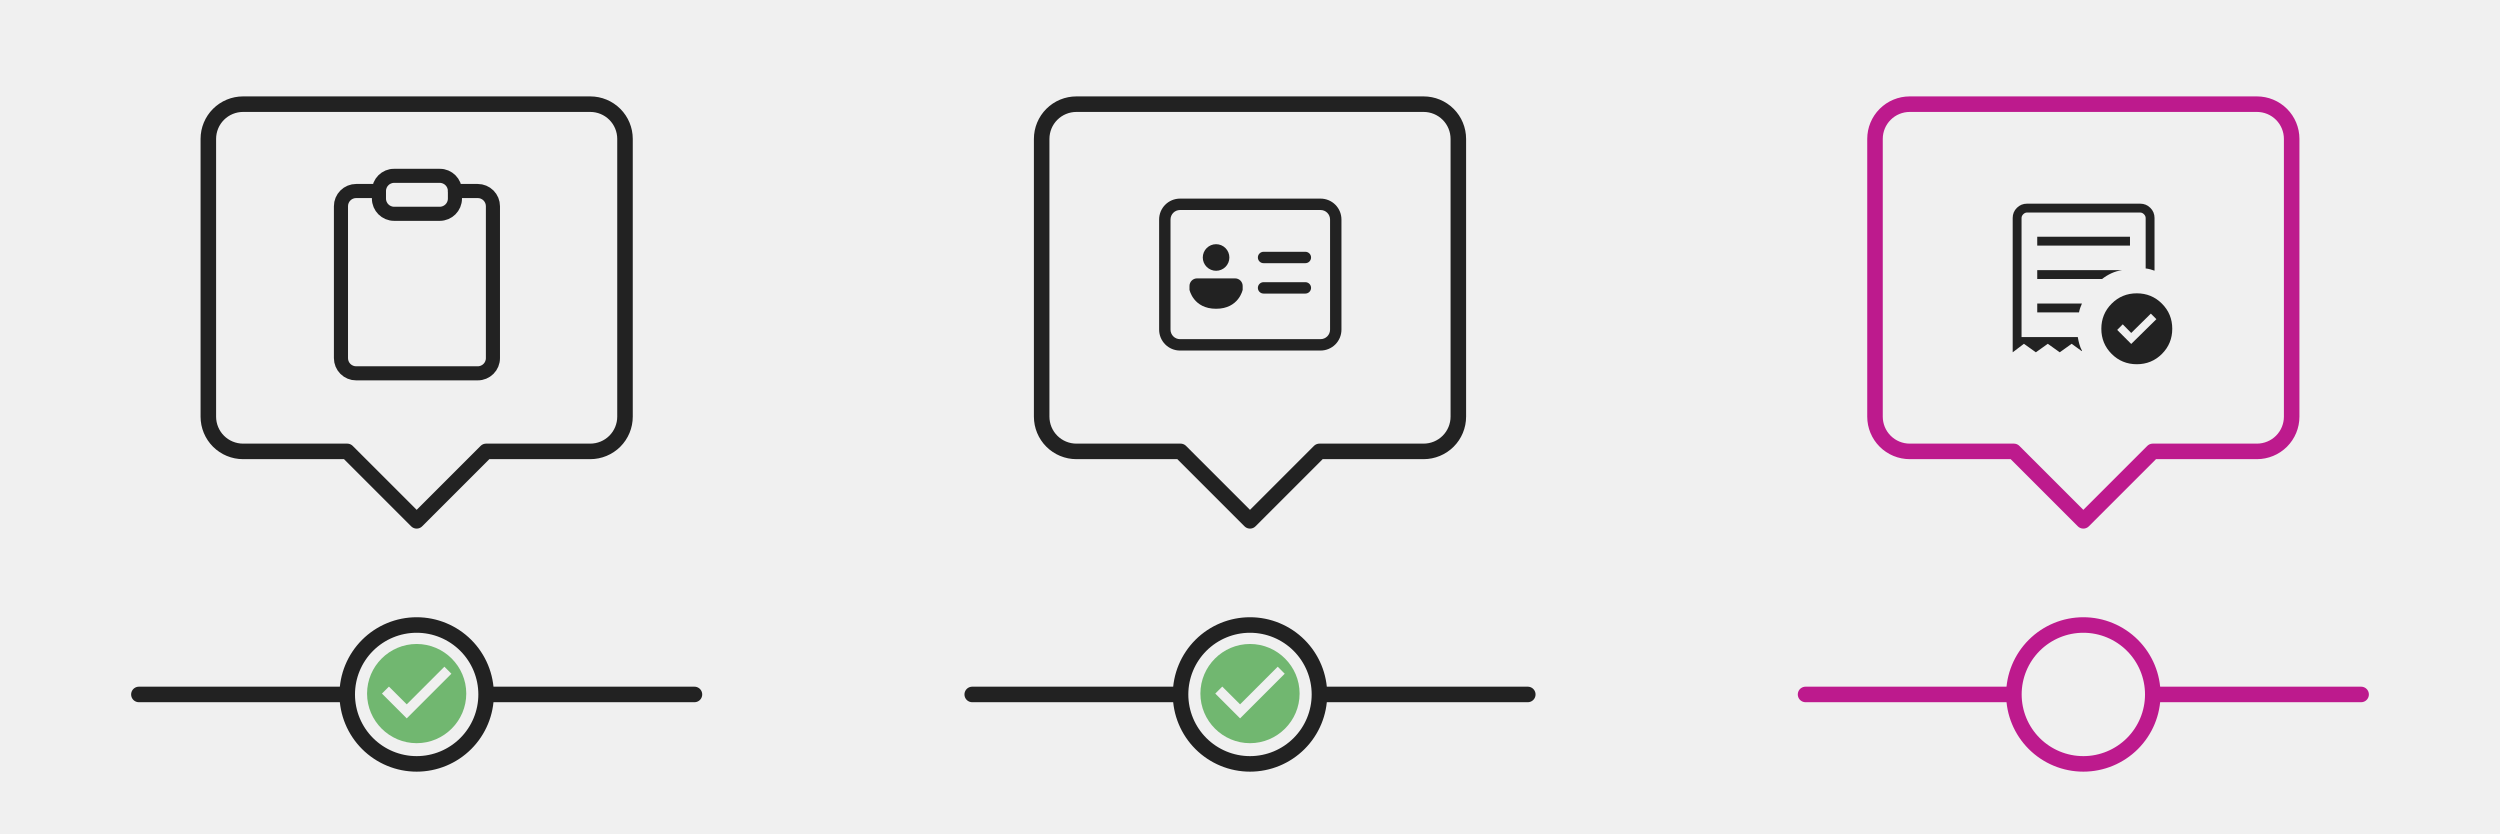
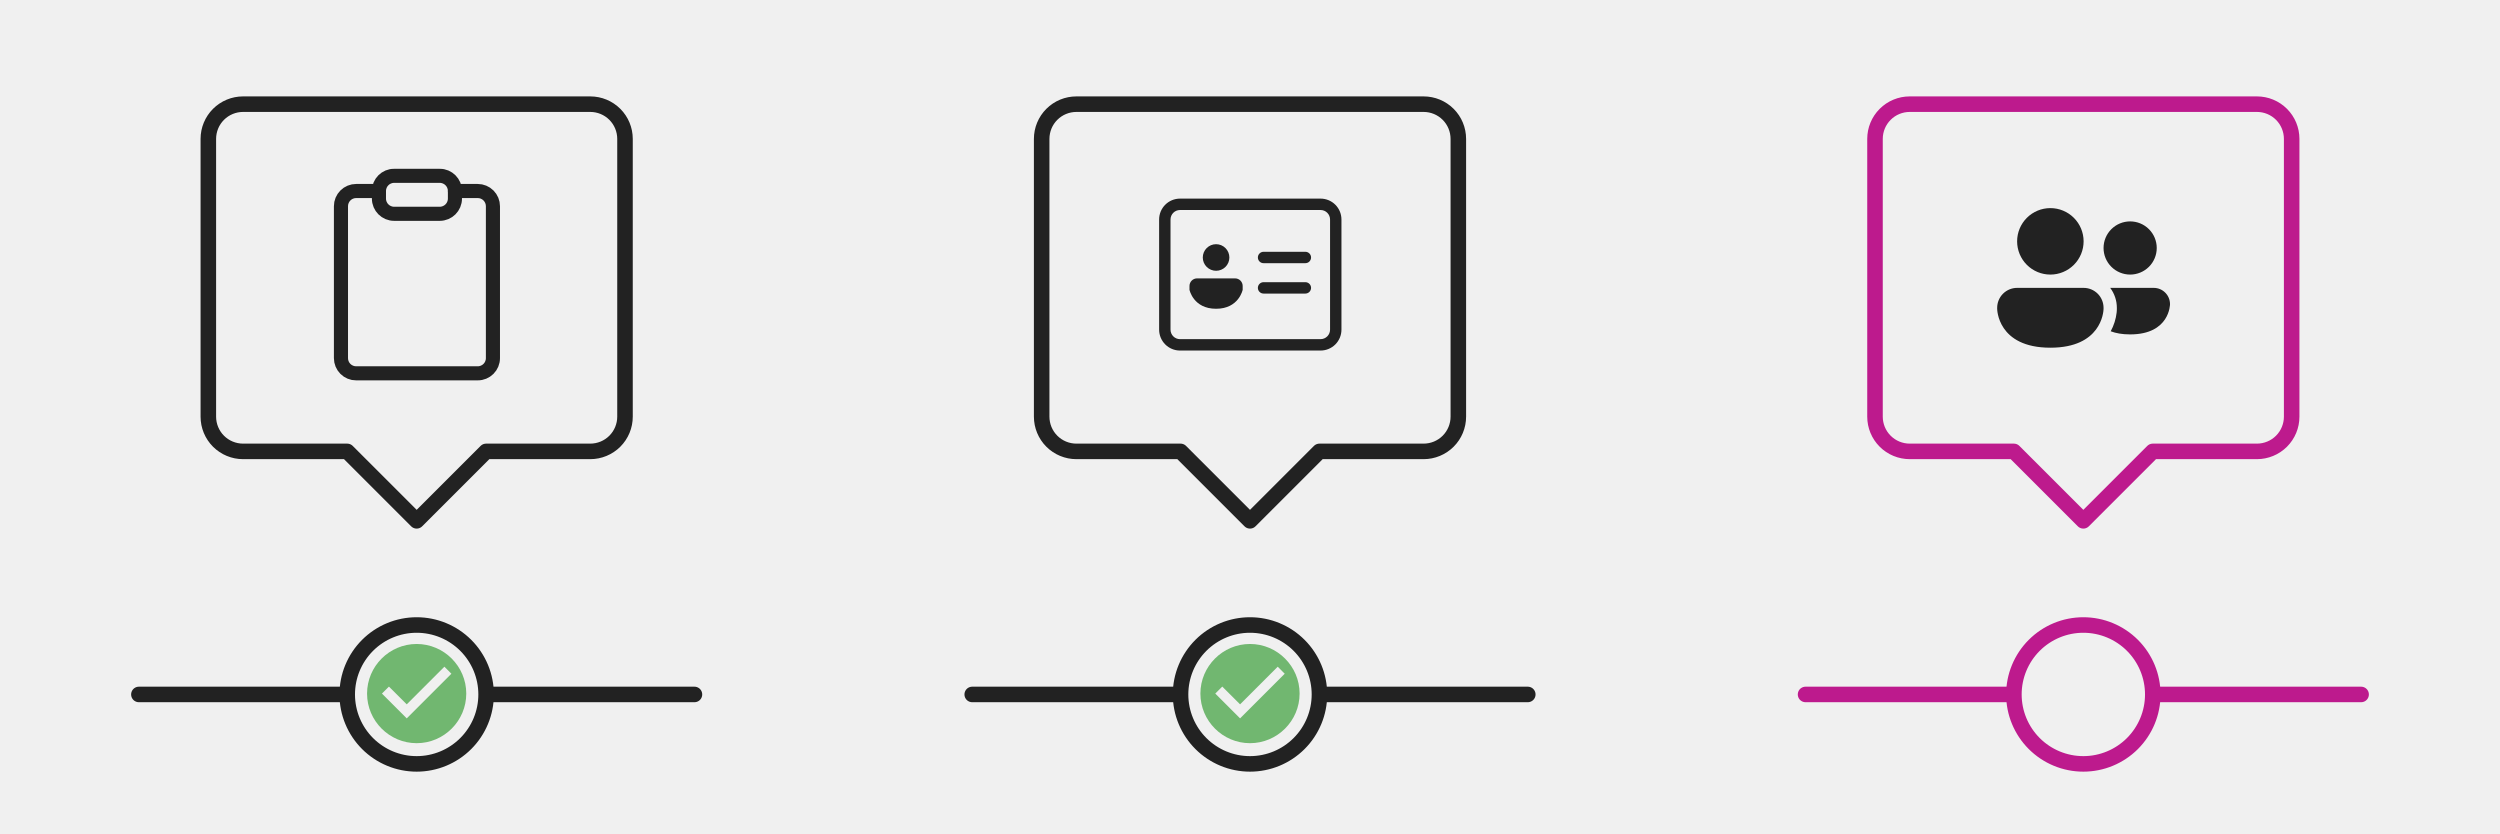
<svg xmlns="http://www.w3.org/2000/svg" width="966" height="322" viewBox="0 0 966 322" fill="none">
  <path d="M134.167 268.333C134.167 275.45 136.994 282.275 142.026 287.307C147.059 292.34 153.884 295.167 161 295.167C168.117 295.167 174.942 292.34 179.974 287.307C185.007 282.275 187.834 275.45 187.834 268.333M134.167 268.333C134.167 261.217 136.994 254.392 142.026 249.359C147.059 244.327 153.884 241.5 161 241.5C168.117 241.5 174.942 244.327 179.974 249.359C185.007 254.392 187.834 261.217 187.834 268.333M134.167 268.333H53.667M187.834 268.333H268.334M161 201.25L134.167 174.417H93.917C90.359 174.417 86.946 173.003 84.43 170.487C81.914 167.971 80.5 164.558 80.5 161V53.667C80.5 50.108 81.914 46.696 84.43 44.18C86.946 41.663 90.359 40.25 93.917 40.25H228.084C231.642 40.25 235.055 41.663 237.571 44.18C240.087 46.696 241.5 50.108 241.5 53.667V161C241.5 164.558 240.087 167.971 237.571 170.487C235.055 173.003 231.642 174.417 228.084 174.417H187.834L161 201.25Z" stroke="#222222" stroke-width="6.002" stroke-linecap="round" stroke-linejoin="round" />
  <mask id="mask0_3621_6165" style="mask-type:luminance" maskUnits="userSpaceOnUse" x="120" y="65" width="83" height="83">
    <path d="M202.211 65H120V147.195H202.211V65Z" fill="white" />
  </mask>
  <g mask="url(#mask0_3621_6165)">
    <path d="M175.787 73.807H184.595C186.153 73.807 187.646 74.425 188.748 75.526C189.849 76.627 190.468 78.121 190.468 79.678V138.388C190.468 139.946 189.849 141.439 188.748 142.54C187.646 143.641 186.153 144.259 184.595 144.259H137.618C136.06 144.259 134.567 143.641 133.465 142.54C132.364 141.439 131.746 139.946 131.746 138.388V79.678C131.746 78.121 132.364 76.627 133.465 75.526C134.567 74.425 136.06 73.807 137.618 73.807H146.426" stroke="#222222" stroke-width="5.45" stroke-linecap="round" stroke-linejoin="round" />
    <path d="M169.914 67.935H152.297C149.054 67.935 146.425 70.563 146.425 73.806V76.741C146.425 79.984 149.054 82.612 152.297 82.612H169.914C173.157 82.612 175.786 79.984 175.786 76.741V73.806C175.786 70.563 173.157 67.935 169.914 67.935Z" stroke="#222222" stroke-width="5.45" stroke-linecap="round" stroke-linejoin="round" />
  </g>
  <path d="M161 248.833C150.458 248.833 141.833 257.458 141.833 268C141.833 278.542 150.458 287.167 161 287.167C171.542 287.167 180.167 278.542 180.167 268C180.167 257.458 171.542 248.833 161 248.833ZM157.167 277.583L147.583 268L150.286 265.298L157.167 272.159L171.714 257.612L174.417 260.333L157.167 277.583Z" fill="#71B770" />
  <path d="M456.167 268.333C456.167 275.45 458.994 282.275 464.026 287.307C469.059 292.34 475.884 295.167 483 295.167C490.117 295.167 496.942 292.34 501.974 287.307C507.007 282.275 509.834 275.45 509.834 268.333M456.167 268.333C456.167 261.217 458.994 254.392 464.026 249.359C469.059 244.327 475.884 241.5 483 241.5C490.117 241.5 496.942 244.327 501.974 249.359C507.007 254.392 509.834 261.217 509.834 268.333M456.167 268.333H375.667M509.834 268.333H590.334M483 201.25L456.167 174.417H415.917C412.359 174.417 408.946 173.003 406.43 170.487C403.914 167.971 402.5 164.558 402.5 161V53.667C402.5 50.108 403.914 46.696 406.43 44.18C408.946 41.663 412.359 40.25 415.917 40.25H550.084C553.642 40.25 557.055 41.663 559.571 44.18C562.087 46.696 563.5 50.108 563.5 53.667V161C563.5 164.558 562.087 167.971 559.571 170.487C557.055 173.003 553.642 174.417 550.084 174.417H509.834L483 201.25Z" stroke="#222222" stroke-width="6.002" stroke-linecap="round" stroke-linejoin="round" />
  <path d="M486.041 99.492C486.041 98.909 486.273 98.349 486.686 97.936C487.099 97.523 487.659 97.291 488.243 97.291H504.392C504.976 97.291 505.536 97.523 505.949 97.936C506.362 98.349 506.594 98.909 506.594 99.492C506.594 100.076 506.362 100.636 505.949 101.049C505.536 101.462 504.976 101.694 504.392 101.694H488.243C487.659 101.694 487.099 101.462 486.686 101.049C486.273 100.636 486.041 100.076 486.041 99.492ZM488.243 109.033C487.659 109.033 487.099 109.265 486.686 109.678C486.273 110.091 486.041 110.651 486.041 111.235C486.041 111.818 486.273 112.378 486.686 112.791C487.099 113.204 487.659 113.436 488.243 113.436H504.392C504.976 113.436 505.536 113.204 505.949 112.791C506.362 112.378 506.594 111.818 506.594 111.235C506.594 110.651 506.362 110.091 505.949 109.678C505.536 109.265 504.976 109.033 504.392 109.033H488.243ZM475.031 99.492C475.031 100.855 474.49 102.162 473.526 103.125C472.562 104.088 471.256 104.63 469.893 104.63C468.53 104.63 467.223 104.088 466.26 103.125C465.296 102.162 464.755 100.855 464.755 99.492C464.755 98.13 465.296 96.823 466.26 95.86C467.223 94.897 468.53 94.355 469.893 94.355C471.256 94.355 472.562 94.897 473.526 95.86C474.49 96.823 475.031 98.13 475.031 99.492ZM462.553 107.565H477.233C478.012 107.565 478.759 107.874 479.309 108.425C479.86 108.975 480.169 109.722 480.169 110.501V111.968C480.169 111.968 478.701 119.307 469.893 119.307C461.084 119.307 459.616 111.968 459.616 111.968V110.501C459.616 109.722 459.926 108.975 460.476 108.425C461.027 107.874 461.774 107.565 462.553 107.565ZM447.884 84.815C447.884 82.674 448.734 80.62 450.249 79.106C451.763 77.593 453.817 76.742 455.958 76.742H510.264C512.406 76.742 514.459 77.593 515.974 79.106C517.488 80.62 518.338 82.674 518.338 84.815V127.38C518.338 129.521 517.488 131.574 515.974 133.088C514.459 134.602 512.406 135.453 510.264 135.453H455.961C453.82 135.453 451.766 134.602 450.252 133.088C448.737 131.574 447.887 129.521 447.887 127.38L447.884 84.815ZM455.958 81.145C453.932 81.145 452.288 82.789 452.288 84.815V127.38C452.288 129.405 453.932 131.049 455.958 131.049H510.264C512.29 131.049 513.934 129.405 513.934 127.38V84.815C513.934 82.789 512.29 81.145 510.264 81.145H455.958Z" fill="#222222" />
  <path d="M483 248.833C472.458 248.833 463.833 257.458 463.833 268C463.833 278.542 472.458 287.167 483 287.167C493.542 287.167 502.167 278.542 502.167 268C502.167 257.458 493.542 248.833 483 248.833ZM479.167 277.583L469.583 268L472.286 265.298L479.167 272.159L493.714 257.612L496.417 260.333L479.167 277.583Z" fill="#71B770" />
  <path d="M778.167 268.333C778.167 275.45 780.994 282.275 786.026 287.307C791.059 292.34 797.884 295.167 805 295.167C812.117 295.167 818.942 292.34 823.974 287.307C829.007 282.275 831.834 275.45 831.834 268.333M778.167 268.333C778.167 261.217 780.994 254.392 786.026 249.359C791.059 244.327 797.884 241.5 805 241.5C812.117 241.5 818.942 244.327 823.974 249.359C829.007 254.392 831.834 261.217 831.834 268.333M778.167 268.333H697.667M831.834 268.333H912.334M805 201.25L778.167 174.417H737.917C734.359 174.417 730.946 173.003 728.43 170.487C725.914 167.971 724.5 164.558 724.5 161V53.667C724.5 50.108 725.914 46.696 728.43 44.18C730.946 41.663 734.359 40.25 737.917 40.25H872.084C875.642 40.25 879.055 41.663 881.571 44.18C884.087 46.696 885.5 50.108 885.5 53.667V161C885.5 164.558 884.087 167.971 881.571 170.487C879.055 173.003 875.642 174.417 872.084 174.417H831.834L805 201.25Z" stroke="#BD1A8D" stroke-width="6.002" stroke-linecap="round" stroke-linejoin="round" />
-   <path d="M823.503 132.903L833.232 123.327L831.087 121.18L823.503 128.656L820.229 125.317L818.081 127.482L823.503 132.903ZM787.19 94.898H823.027V91.474H787.187L787.19 94.898ZM825.658 140.739C821.842 140.739 818.604 139.41 815.943 136.753C813.283 134.095 811.954 130.857 811.956 127.04C811.956 123.227 813.285 119.991 815.943 117.331C818.602 114.671 821.84 113.341 825.658 113.341C829.474 113.341 832.712 114.671 835.373 117.331C838.033 119.991 839.362 123.227 839.36 127.04C839.36 130.857 838.031 134.095 835.373 136.753C832.71 139.41 829.472 140.739 825.658 140.739ZM777.702 136.133V84.23C777.702 82.7 778.241 81.395 779.318 80.316C780.396 79.238 781.701 78.699 783.234 78.699H826.977C828.507 78.699 829.812 79.238 830.892 80.316C831.97 81.393 832.509 82.698 832.509 84.23V104.59C831.952 104.385 831.398 104.209 830.848 104.063C830.299 103.917 829.711 103.803 829.083 103.721V84.234C829.083 83.706 828.864 83.222 828.426 82.781C827.985 82.343 827.502 82.124 826.977 82.124H783.234C782.709 82.124 782.226 82.343 781.785 82.781C781.346 83.222 781.127 83.705 781.127 84.23V130.242H802.858C803.013 131.178 803.214 132.094 803.461 132.989C803.71 133.884 804.056 134.738 804.499 135.55L804.379 135.67L800.495 132.838L795.884 136.129L791.273 132.838L786.659 136.129L782.049 132.838L777.702 136.133ZM787.19 120.721H803.321C803.448 120.093 803.606 119.505 803.793 118.957C803.983 118.409 804.203 117.856 804.454 117.296H787.19V120.721ZM787.19 107.813H812.23C813.349 106.93 814.548 106.193 815.827 105.604C817.106 105.013 818.473 104.608 819.927 104.388H787.187L787.19 107.813Z" fill="#222222" />
+   <path d="M805.105 93.254C805.105 96.661 803.752 99.927 801.343 102.336C798.934 104.744 795.667 106.097 792.26 106.097C788.853 106.097 785.586 104.744 783.177 102.336C780.768 99.927 779.414 96.661 779.414 93.254C779.414 89.848 780.768 86.582 783.177 84.173C785.586 81.765 788.853 80.412 792.26 80.412C795.667 80.412 798.934 81.765 801.343 84.173C803.752 86.582 805.105 89.848 805.105 93.254ZM823.089 106.097C825.814 106.097 828.428 105.015 830.355 103.088C832.282 101.161 833.365 98.548 833.365 95.823C833.365 93.098 832.282 90.485 830.355 88.558C828.428 86.631 825.814 85.549 823.089 85.549C820.363 85.549 817.75 86.631 815.822 88.558C813.895 90.485 812.812 93.098 812.812 95.823C812.812 98.548 813.895 101.161 815.822 103.088C817.75 105.015 820.363 106.097 823.089 106.097ZM817.951 119.423V118.94C817.954 116.161 817.052 113.456 815.382 111.235H832.199C835.672 111.235 838.493 114.05 838.493 117.528C838.493 117.528 838.493 129.215 823.079 129.215C820.006 129.215 817.545 128.752 815.577 128.007C816.804 125.759 817.584 123.294 817.874 120.749C817.904 120.43 817.925 120.158 817.935 119.932L817.951 119.423ZM812.812 118.94C812.812 116.897 812 114.937 810.555 113.491C809.11 112.046 807.149 111.235 805.105 111.235H779.414C777.37 111.235 775.41 112.046 773.964 113.491C772.519 114.937 771.707 116.897 771.707 118.94V119.326C771.707 119.326 771.707 134.352 792.26 134.352C811.846 134.352 812.766 120.707 812.812 119.423V119.326V118.94Z" fill="#222222" />
</svg>
